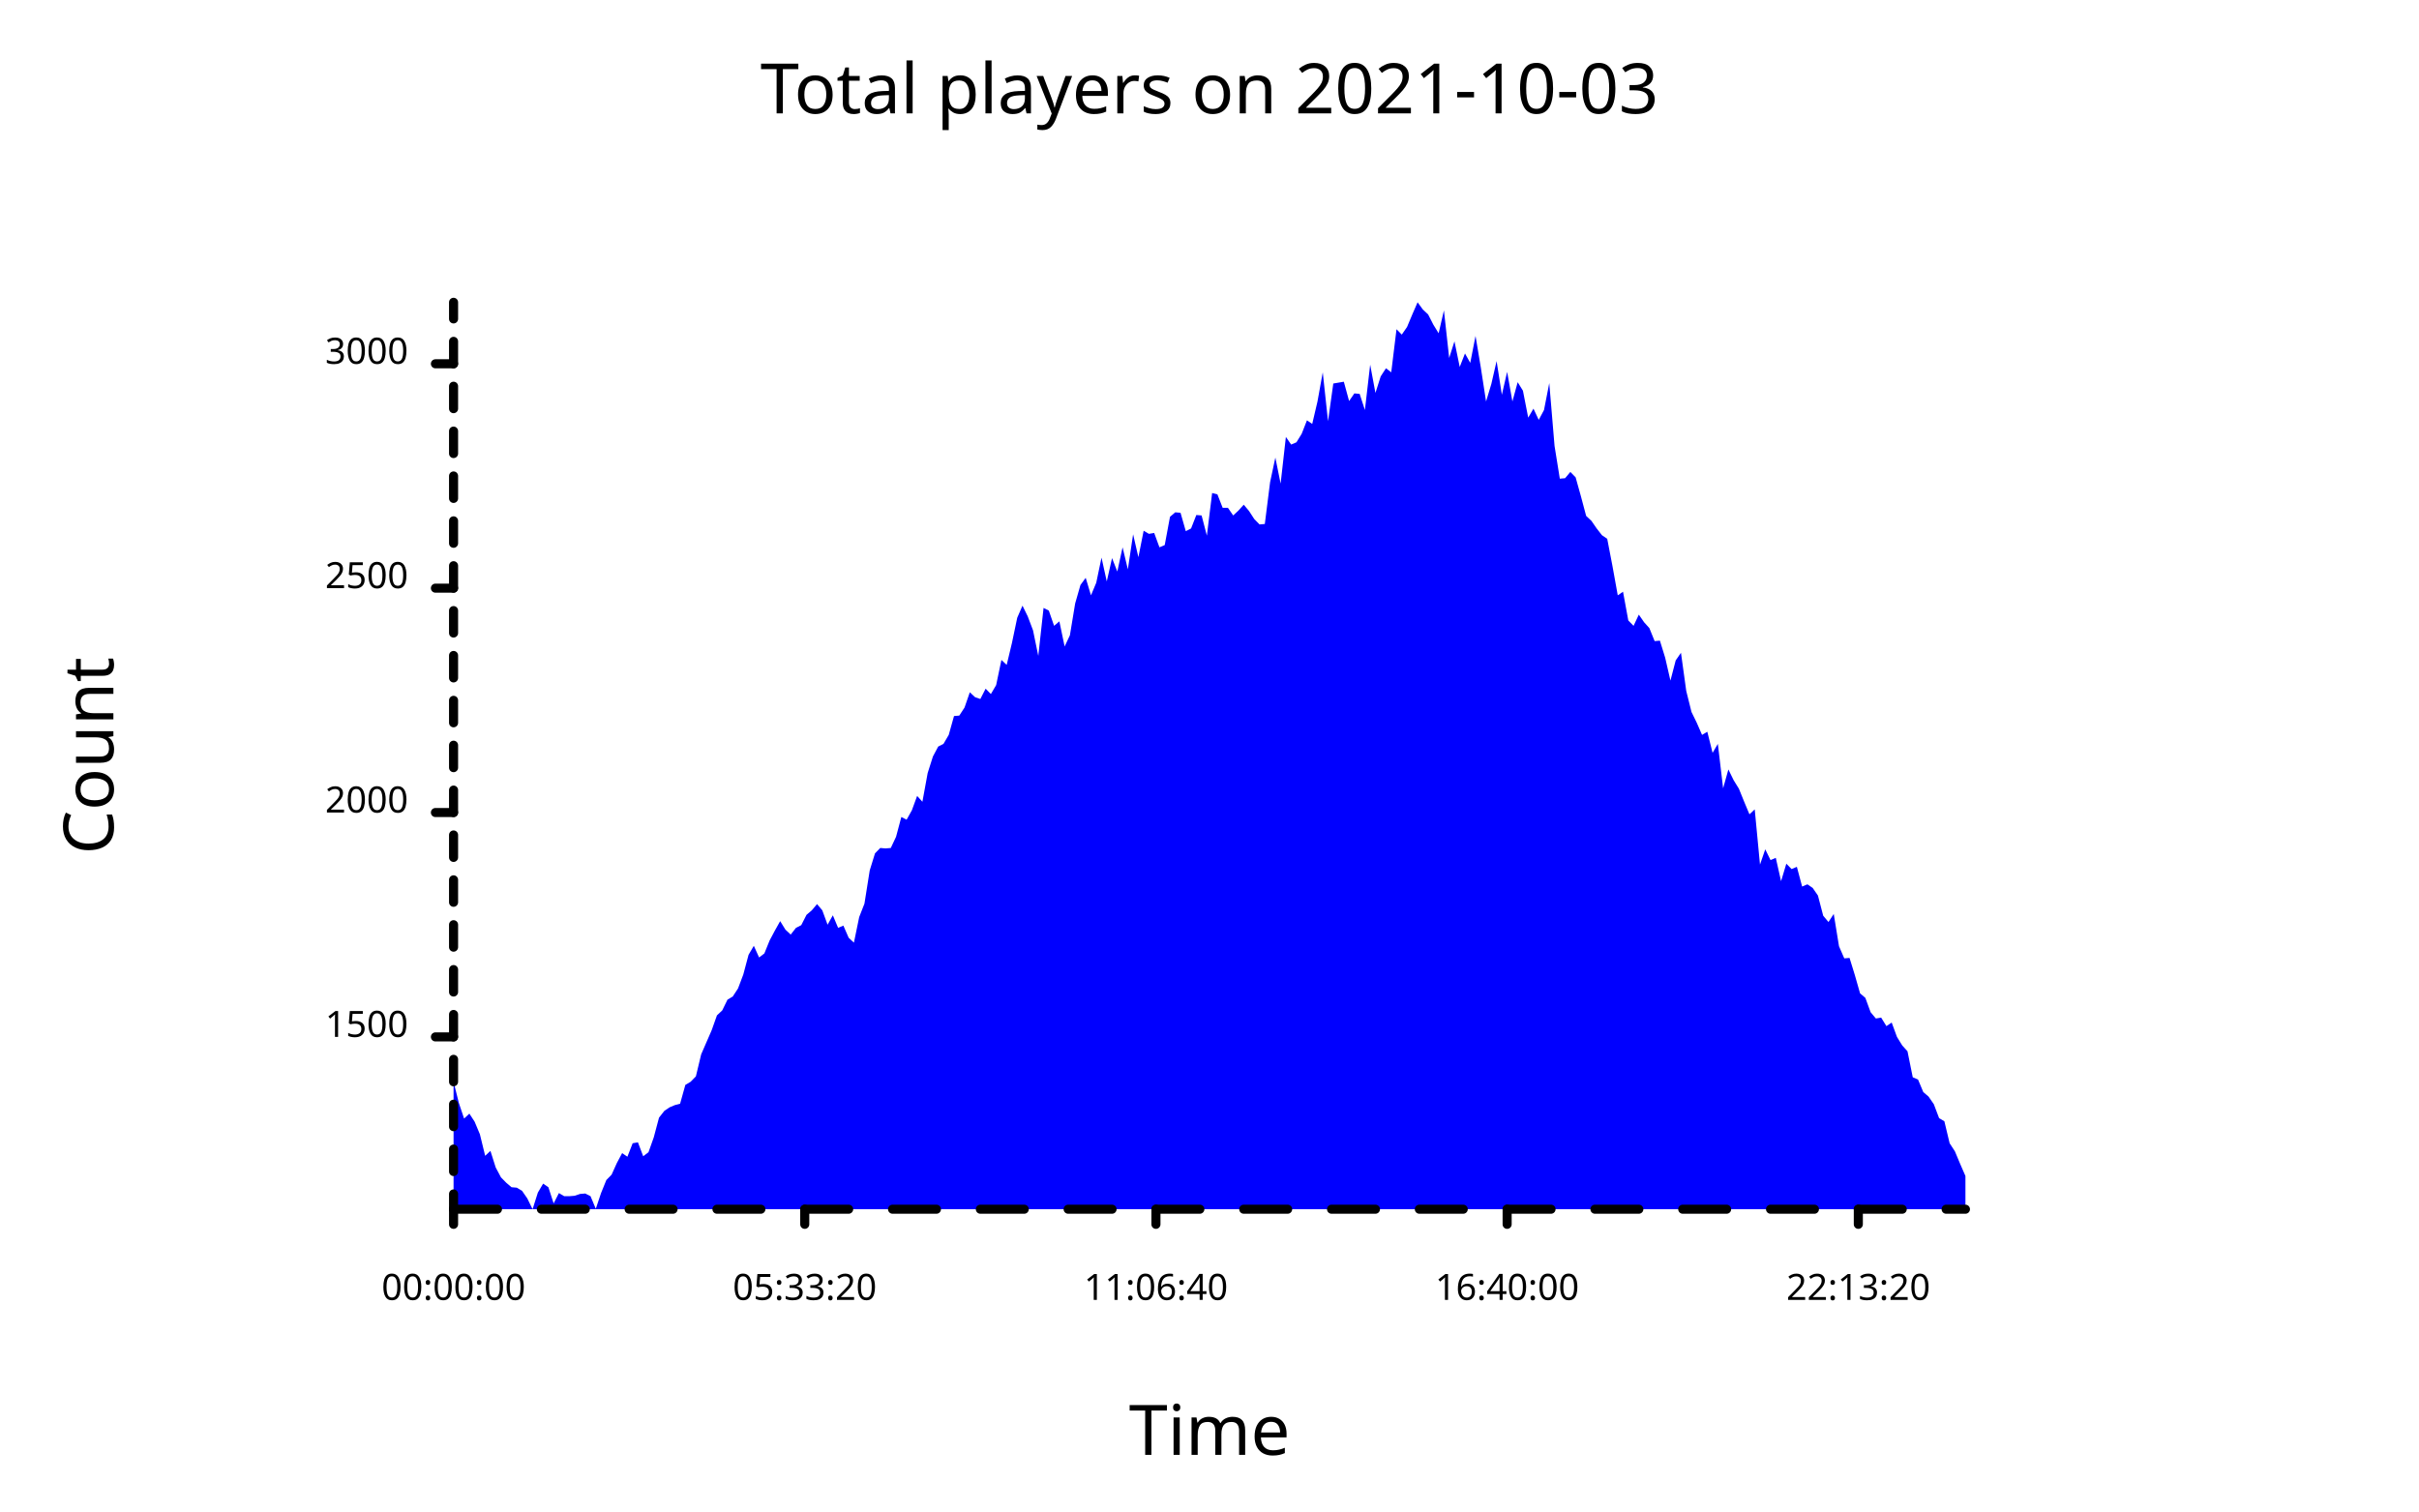
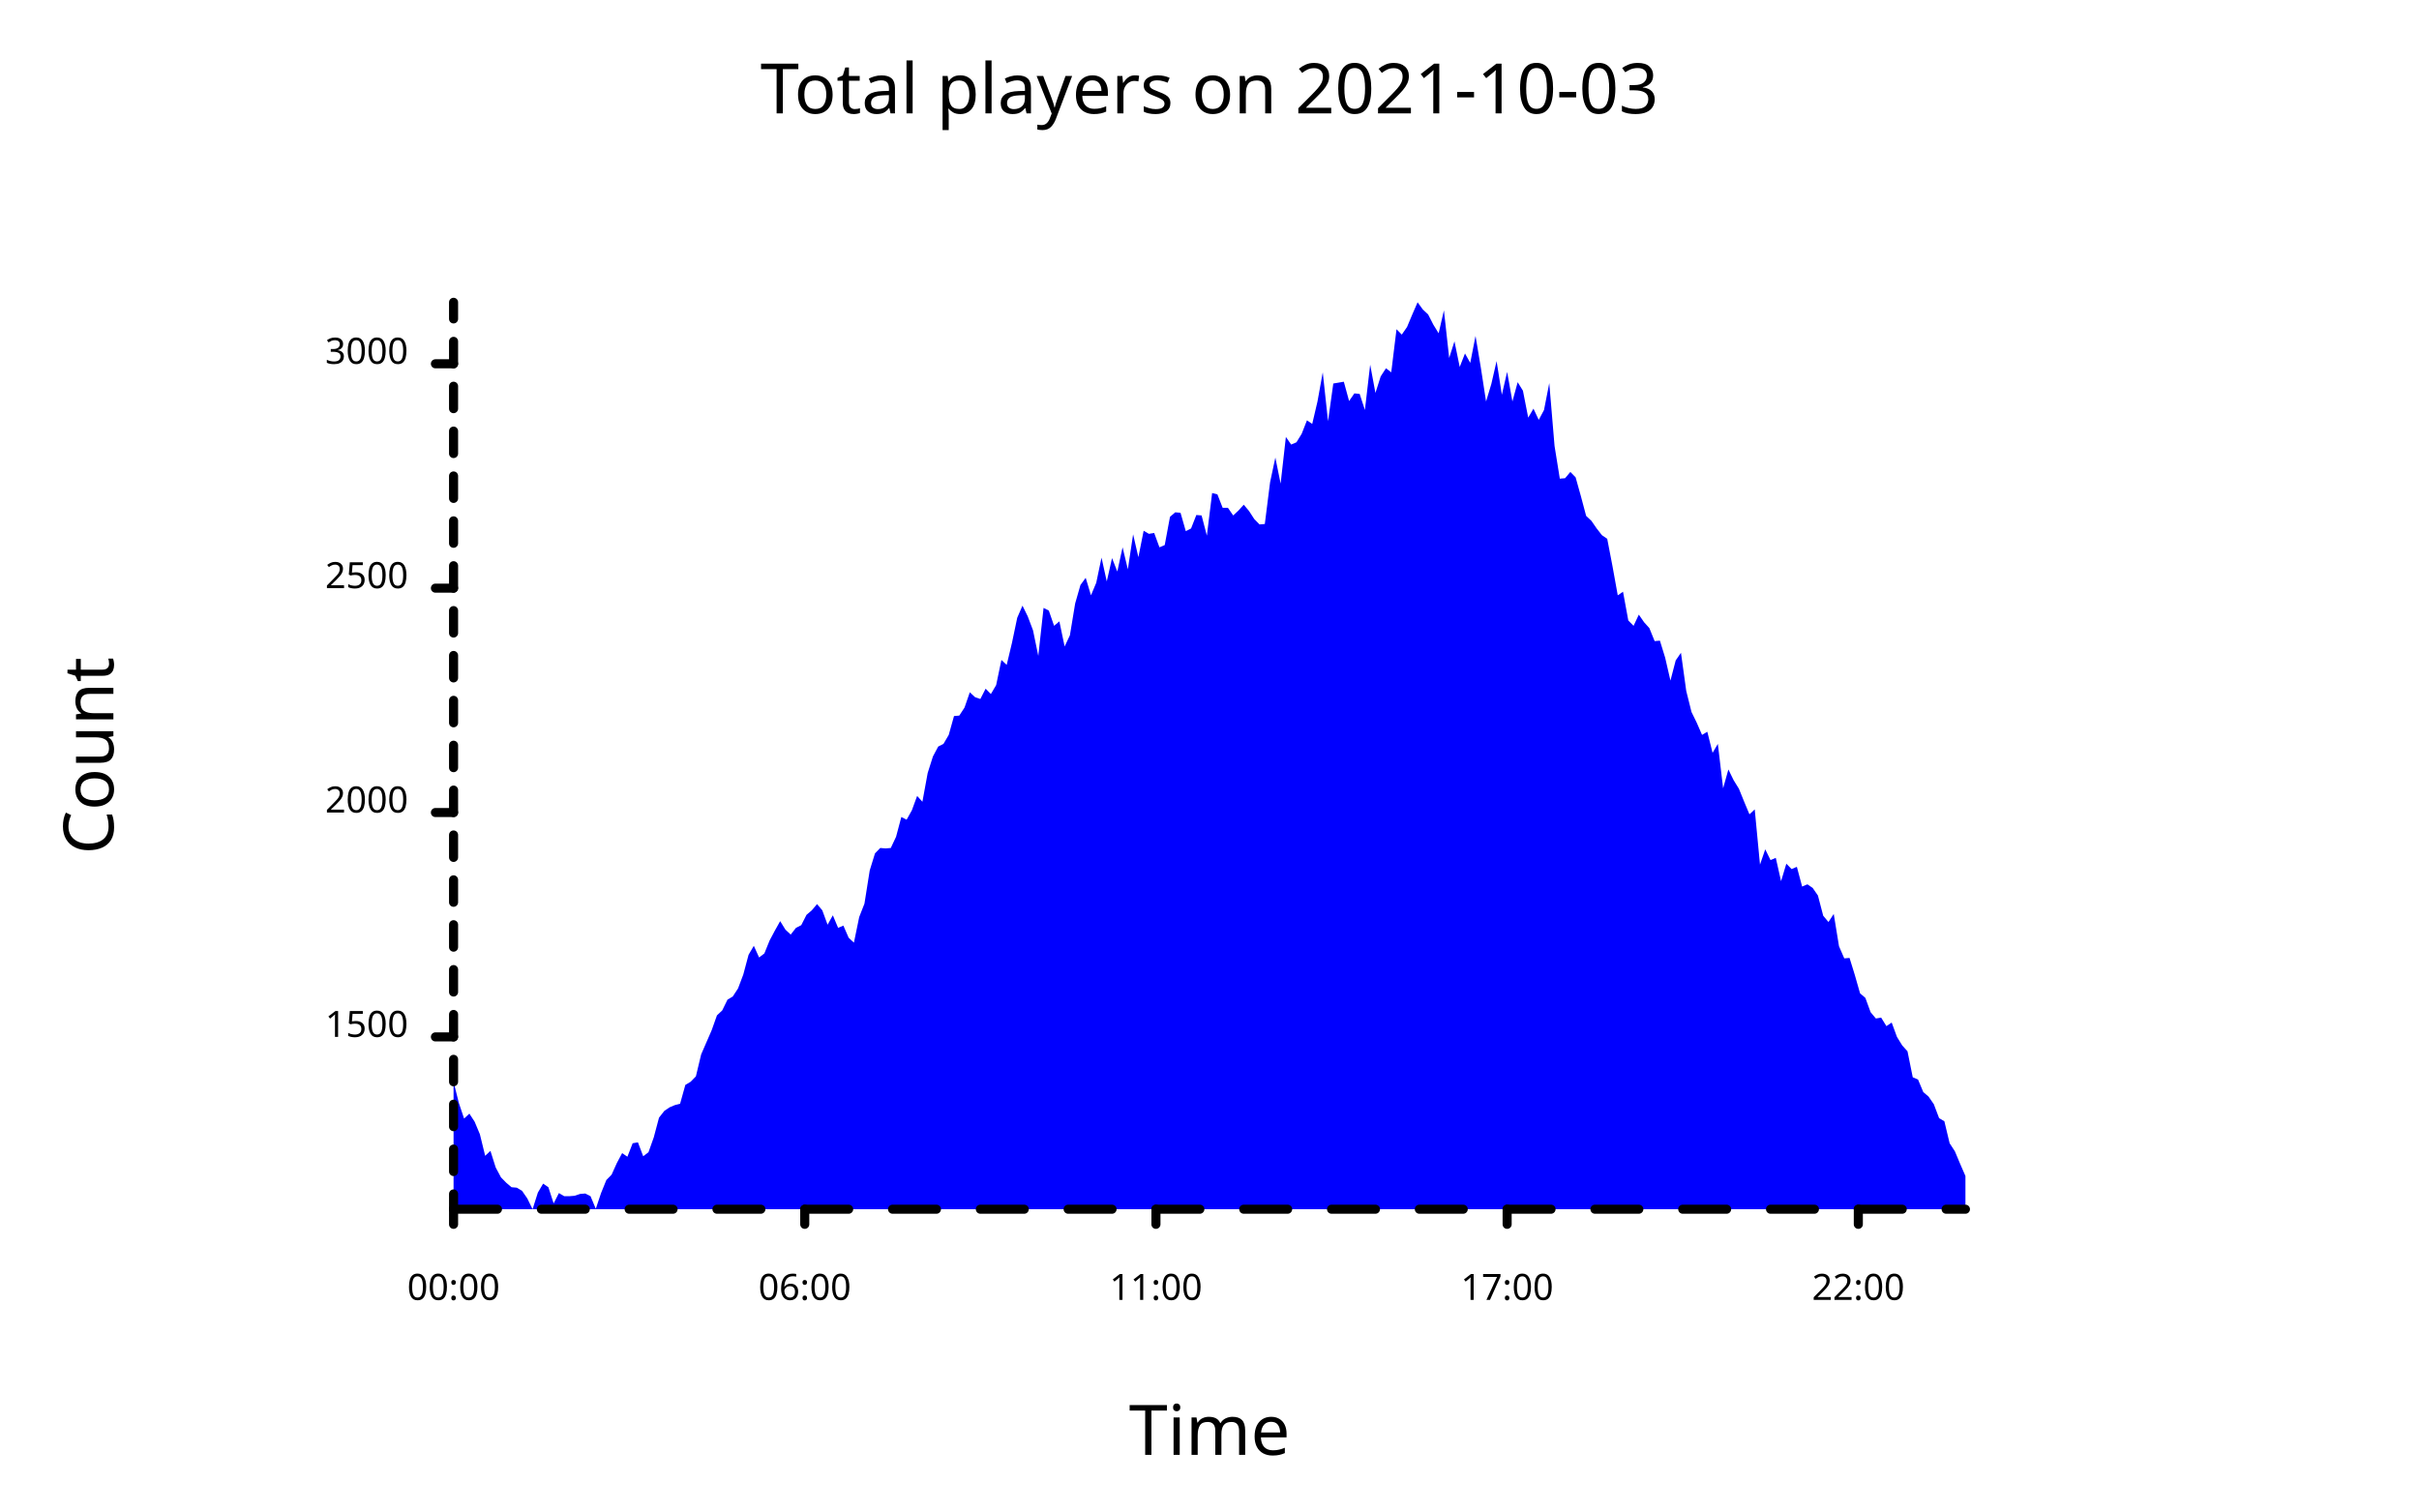
<svg xmlns="http://www.w3.org/2000/svg" class="poloto" width="800" height="500" viewBox="0 0 800 500">
  <style>.poloto { stroke-linecap:round; stroke-linejoin:round; font-family: 'Tahoma', sans-serif; background-color: AliceBlue;} .poloto_scatter{stroke-width:7} .poloto_line{stroke-width:2} .poloto_text{fill: black;} .poloto_axis_lines{stroke: black;stroke-width:3;fill:none;stroke-dasharray:none} .poloto0stroke{stroke:  blue;} .poloto1stroke{stroke:  red;} .poloto2stroke{stroke:  green;} .poloto3stroke{stroke:  gold;} .poloto4stroke{stroke:  aqua;} .poloto5stroke{stroke:  lime;} .poloto6stroke{stroke:  orange;} .poloto7stroke{stroke:  chocolate;} .poloto0fill{fill:blue;} .poloto1fill{fill:red;} .poloto2fill{fill:green;} .poloto3fill{fill:gold;} .poloto4fill{fill:aqua;} .poloto5fill{fill:lime;} .poloto6fill{fill:orange;} .poloto7fill{fill:chocolate;}</style>
  <text class="poloto_text poloto_legend_text" alignment-baseline="middle" text-anchor="start" font-size="large" x="675" y="100" />
  <path class="poloto_linefill poloto0fill" d=" M 150 400 L 150 357.843 L 151.742 364.819 L 153.484 370.015 L 155.226 368.382 L 156.969 371.054 L 158.711 375.21 L 160.453 382.335 L 162.195 380.703 L 163.937 386.195 L 165.679 389.461 L 167.422 391.242 L 169.164 392.726 L 170.906 392.875 L 172.648 393.914 L 174.39 396.437 L 176.132 400 L 177.875 394.508 L 179.617 391.539 L 181.359 392.726 L 183.101 398.07 L 184.843 394.656 L 186.585 395.695 L 188.328 395.695 L 190.07 395.547 L 191.812 394.953 L 193.554 394.805 L 195.296 395.695 L 197.038 399.852 L 198.78 394.656 L 200.523 390.351 L 202.265 388.57 L 204.007 384.711 L 205.749 381.445 L 207.491 382.632 L 209.233 378.179 L 210.976 377.882 L 212.718 382.484 L 214.46 381.148 L 216.202 376.249 L 217.944 369.718 L 219.686 367.491 L 221.429 366.304 L 223.171 365.562 L 224.913 365.116 L 226.655 358.882 L 228.397 357.843 L 230.139 356.061 L 231.882 348.788 L 233.624 344.78 L 235.366 340.772 L 237.108 335.873 L 238.85 334.24 L 240.592 330.678 L 242.334 329.639 L 244.077 326.967 L 245.819 322.365 L 247.561 315.834 L 249.303 312.865 L 251.045 316.724 L 252.787 315.388 L 254.53 311.084 L 256.272 307.818 L 258.014 304.701 L 259.756 307.521 L 261.498 309.154 L 263.24 306.927 L 264.983 306.037 L 266.725 302.622 L 268.467 301.138 L 270.209 299.06 L 271.951 301.138 L 273.693 305.888 L 275.436 302.771 L 277.178 306.927 L 278.92 306.185 L 280.662 310.193 L 282.404 311.826 L 284.146 303.365 L 285.889 298.911 L 287.631 287.927 L 289.373 282.286 L 291.115 280.505 L 292.857 280.653 L 294.599 280.505 L 296.341 276.794 L 298.084 270.262 L 299.826 271.153 L 301.568 268.036 L 303.31 263.286 L 305.052 265.215 L 306.794 255.715 L 308.537 250.223 L 310.279 246.957 L 312.021 246.066 L 313.763 243.097 L 315.505 236.863 L 317.247 236.714 L 318.99 234.043 L 320.732 228.996 L 322.474 230.628 L 324.216 231.222 L 325.958 227.808 L 327.7 229.589 L 329.443 226.62 L 331.185 218.308 L 332.927 219.941 L 334.669 212.667 L 336.411 204.354 L 338.153 200.346 L 339.895 203.909 L 341.638 208.511 L 343.38 216.972 L 345.122 201.089 L 346.864 201.979 L 348.606 207.026 L 350.348 205.542 L 352.091 213.855 L 353.833 210.143 L 355.575 199.604 L 357.317 193.518 L 359.059 191.143 L 360.801 196.932 L 362.544 192.776 L 364.286 184.463 L 366.028 192.331 L 367.77 184.612 L 369.512 189.065 L 371.254 181.049 L 372.997 188.323 L 374.739 176.744 L 376.481 184.315 L 378.223 175.557 L 379.965 176.596 L 381.707 176.299 L 383.449 181.049 L 385.192 180.307 L 386.934 170.955 L 388.676 169.471 L 390.418 169.619 L 392.16 175.705 L 393.902 174.814 L 395.645 170.361 L 397.387 170.51 L 399.129 177.19 L 400.871 163.088 L 402.613 163.533 L 404.355 167.986 L 406.098 167.986 L 407.84 170.51 L 409.582 168.877 L 411.324 166.947 L 413.066 169.025 L 414.808 171.697 L 416.551 173.478 L 418.293 173.33 L 420.035 159.525 L 421.777 151.361 L 423.519 159.97 L 425.261 144.532 L 427.003 147.056 L 428.746 146.314 L 430.488 143.493 L 432.23 139.04 L 433.972 140.228 L 435.714 132.806 L 437.456 123.157 L 439.199 139.337 L 440.941 126.868 L 442.683 126.571 L 444.425 126.274 L 446.167 132.657 L 447.909 130.134 L 449.652 130.282 L 451.394 135.626 L 453.136 120.633 L 454.878 129.985 L 456.62 124.493 L 458.362 121.821 L 460.105 123.157 L 461.847 108.906 L 463.589 110.688 L 465.331 108.164 L 467.073 104.008 L 468.815 100 L 470.557 102.375 L 472.3 104.008 L 474.042 107.422 L 475.784 110.242 L 477.526 102.672 L 479.268 118.407 L 481.01 112.914 L 482.753 121.376 L 484.495 116.922 L 486.237 120.04 L 487.979 111.133 L 489.721 121.524 L 491.463 132.806 L 493.206 127.016 L 494.948 119.446 L 496.69 130.579 L 498.432 123.008 L 500.174 132.806 L 501.916 126.423 L 503.659 129.243 L 505.401 138.149 L 507.143 135.181 L 508.885 138.892 L 510.627 135.626 L 512.369 126.719 L 514.111 147.501 L 515.854 158.337 L 517.596 158.189 L 519.338 156.111 L 521.08 157.892 L 522.822 164.127 L 524.564 170.658 L 526.307 172.291 L 528.049 174.814 L 529.791 177.041 L 531.533 178.229 L 533.275 187.284 L 535.017 196.932 L 536.76 195.745 L 538.502 205.245 L 540.244 207.026 L 541.986 203.315 L 543.728 205.839 L 545.47 207.768 L 547.213 212.073 L 548.955 211.925 L 550.697 217.566 L 552.439 225.136 L 554.181 218.456 L 555.923 215.933 L 557.666 228.55 L 559.408 235.527 L 561.15 239.09 L 562.892 243.097 L 564.634 242.058 L 566.376 249.035 L 568.118 246.066 L 569.861 260.762 L 571.603 254.527 L 573.345 258.09 L 575.087 260.91 L 576.829 265.215 L 578.571 269.372 L 580.314 267.739 L 582.056 285.997 L 583.798 280.95 L 585.54 284.513 L 587.282 283.77 L 589.024 291.489 L 590.767 285.7 L 592.509 287.481 L 594.251 286.739 L 595.993 293.271 L 597.735 292.528 L 599.477 293.716 L 601.22 296.239 L 602.962 302.919 L 604.704 304.998 L 606.446 302.326 L 608.188 313.013 L 609.93 317.021 L 611.672 316.873 L 613.415 322.514 L 615.157 328.6 L 616.899 330.084 L 618.641 334.834 L 620.383 336.912 L 622.125 336.616 L 623.868 339.436 L 625.61 338.248 L 627.352 342.999 L 629.094 345.819 L 630.836 347.749 L 632.578 356.358 L 634.321 357.1 L 636.063 361.257 L 637.805 362.741 L 639.547 365.265 L 641.289 369.866 L 643.031 370.905 L 644.774 378.179 L 646.516 380.851 L 648.258 385.007 L 650 389.015 L 650 400 Z" />
  <text class="poloto_labels poloto_text poloto_title" alignment-baseline="start" text-anchor="middle" font-size="x-large" x="400" y="37.5">Total players on 2021-10-03</text>
  <text class="poloto_labels poloto_text poloto_xname" alignment-baseline="start" text-anchor="middle" font-size="x-large" x="400" y="481.25">Time</text>
  <text class="poloto_labels poloto_text poloto_yname" alignment-baseline="start" text-anchor="middle" font-size="x-large" transform="rotate(-90,37.5,250)" x="37.5" y="250">Count</text>
  <line class="poloto_axis_lines" stroke="black" x1="150" x2="150" y1="400" y2="405" />
-   <text class="poloto_tick_labels poloto_text" alignment-baseline="start" text-anchor="middle" x="150" y="430"> 00:00:00</text>
+   <text class="poloto_tick_labels poloto_text" alignment-baseline="start" text-anchor="middle" x="150" y="430"> 00:00</text>
  <line class="poloto_axis_lines" stroke="black" x1="266.144" x2="266.144" y1="400" y2="405" />
-   <text class="poloto_tick_labels poloto_text" alignment-baseline="start" text-anchor="middle" x="266.144" y="430"> 05:33:20</text>
+   <text class="poloto_tick_labels poloto_text" alignment-baseline="start" text-anchor="middle" x="266.144" y="430"> 06:00</text>
  <line class="poloto_axis_lines" stroke="black" x1="382.288" x2="382.288" y1="400" y2="405" />
-   <text class="poloto_tick_labels poloto_text" alignment-baseline="start" text-anchor="middle" x="382.288" y="430"> 11:06:40</text>
+   <text class="poloto_tick_labels poloto_text" alignment-baseline="start" text-anchor="middle" x="382.288" y="430"> 11:00</text>
  <line class="poloto_axis_lines" stroke="black" x1="498.432" x2="498.432" y1="400" y2="405" />
-   <text class="poloto_tick_labels poloto_text" alignment-baseline="start" text-anchor="middle" x="498.432" y="430"> 16:40:00</text>
+   <text class="poloto_tick_labels poloto_text" alignment-baseline="start" text-anchor="middle" x="498.432" y="430"> 17:00</text>
  <line class="poloto_axis_lines" stroke="black" x1="614.576" x2="614.576" y1="400" y2="405" />
-   <text class="poloto_tick_labels poloto_text" alignment-baseline="start" text-anchor="middle" x="614.576" y="430"> 22:13:20</text>
+   <text class="poloto_tick_labels poloto_text" alignment-baseline="start" text-anchor="middle" x="614.576" y="430"> 22:00</text>
  <line class="poloto_axis_lines" stroke="black" x1="150" x2="144" y1="342.999" y2="342.999" />
  <text class="poloto_tick_labels poloto_text" alignment-baseline="middle" text-anchor="end" x="135" y="342.999"> 1500</text>
  <line class="poloto_axis_lines" stroke="black" x1="150" x2="144" y1="268.778" y2="268.778" />
  <text class="poloto_tick_labels poloto_text" alignment-baseline="middle" text-anchor="end" x="135" y="268.778"> 2000</text>
  <line class="poloto_axis_lines" stroke="black" x1="150" x2="144" y1="194.557" y2="194.557" />
  <text class="poloto_tick_labels poloto_text" alignment-baseline="middle" text-anchor="end" x="135" y="194.557"> 2500</text>
  <line class="poloto_axis_lines" stroke="black" x1="150" x2="144" y1="120.336" y2="120.336" />
  <text class="poloto_tick_labels poloto_text" alignment-baseline="middle" text-anchor="end" x="135" y="120.336"> 3000</text>
  <path stroke="black" fill="none" class="poloto_axis_lines" style="stroke-dasharray:14.518;stroke-dashoffset:-0;" d=" M 150 400 L 650 400" />
  <path stroke="black" fill="none" class="poloto_axis_lines" style="stroke-dasharray:7.422;stroke-dashoffset:-57.001;" d=" M 150 400 L 150 100" />
</svg>
